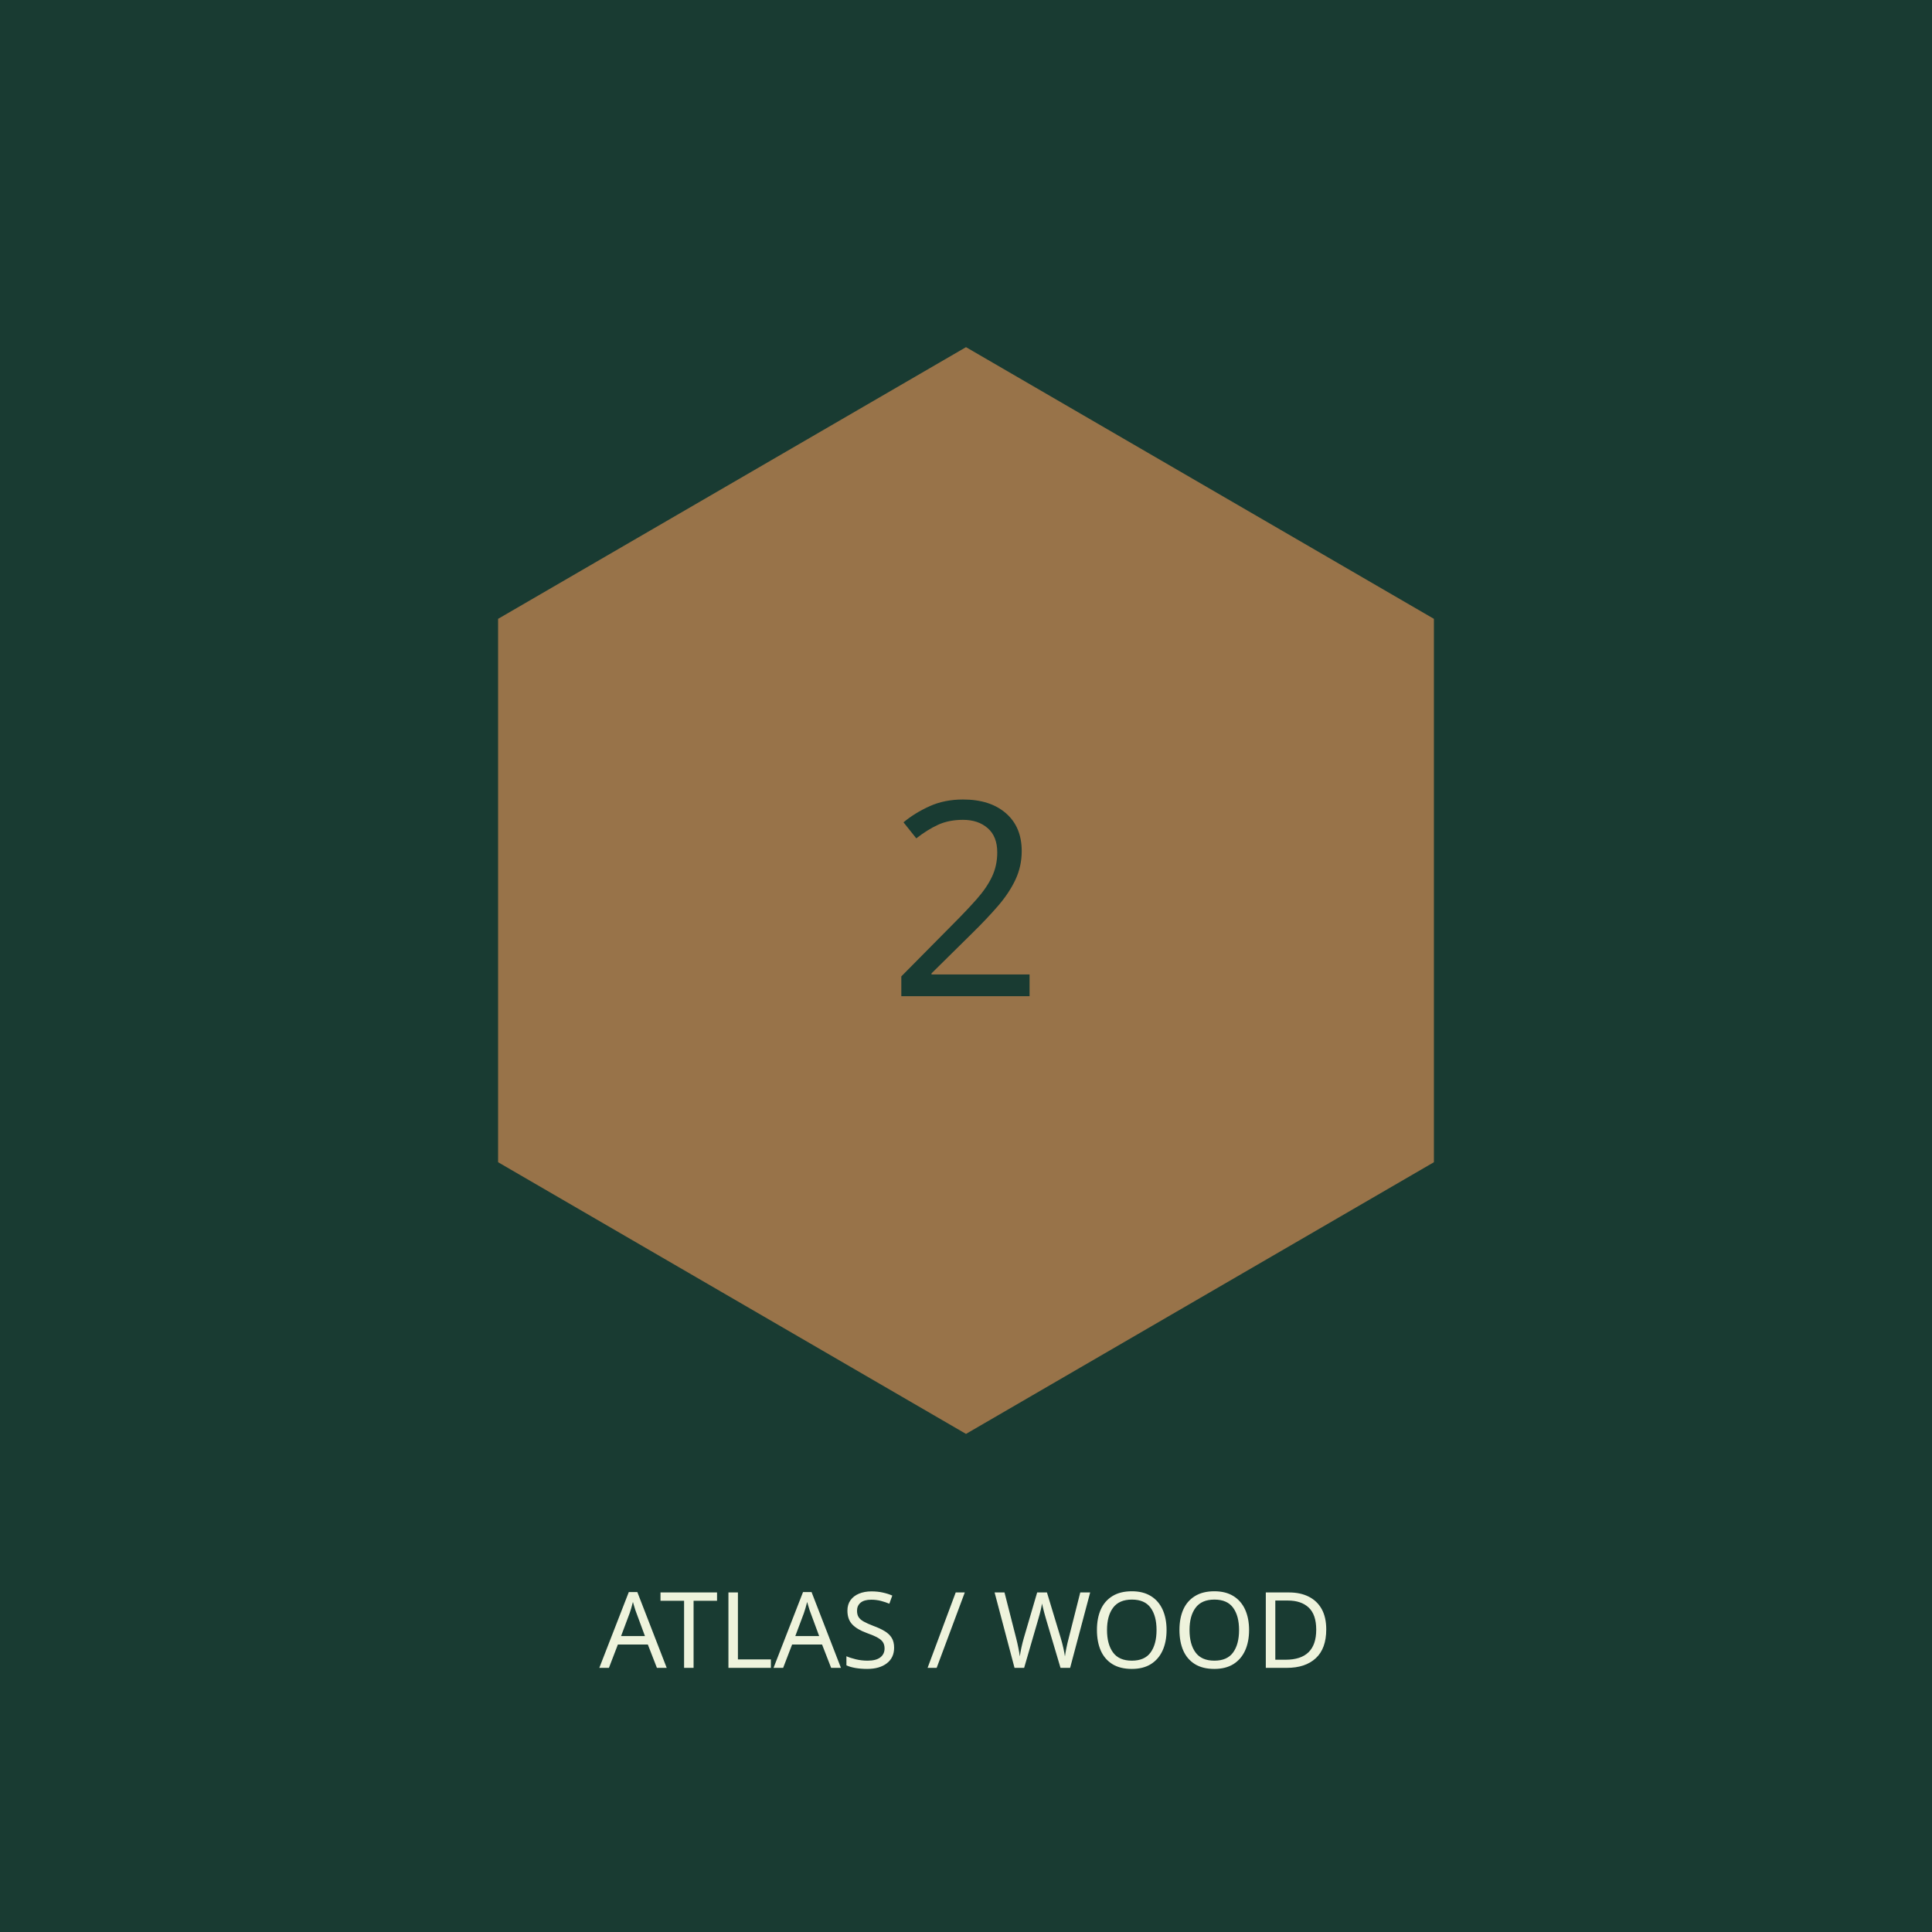
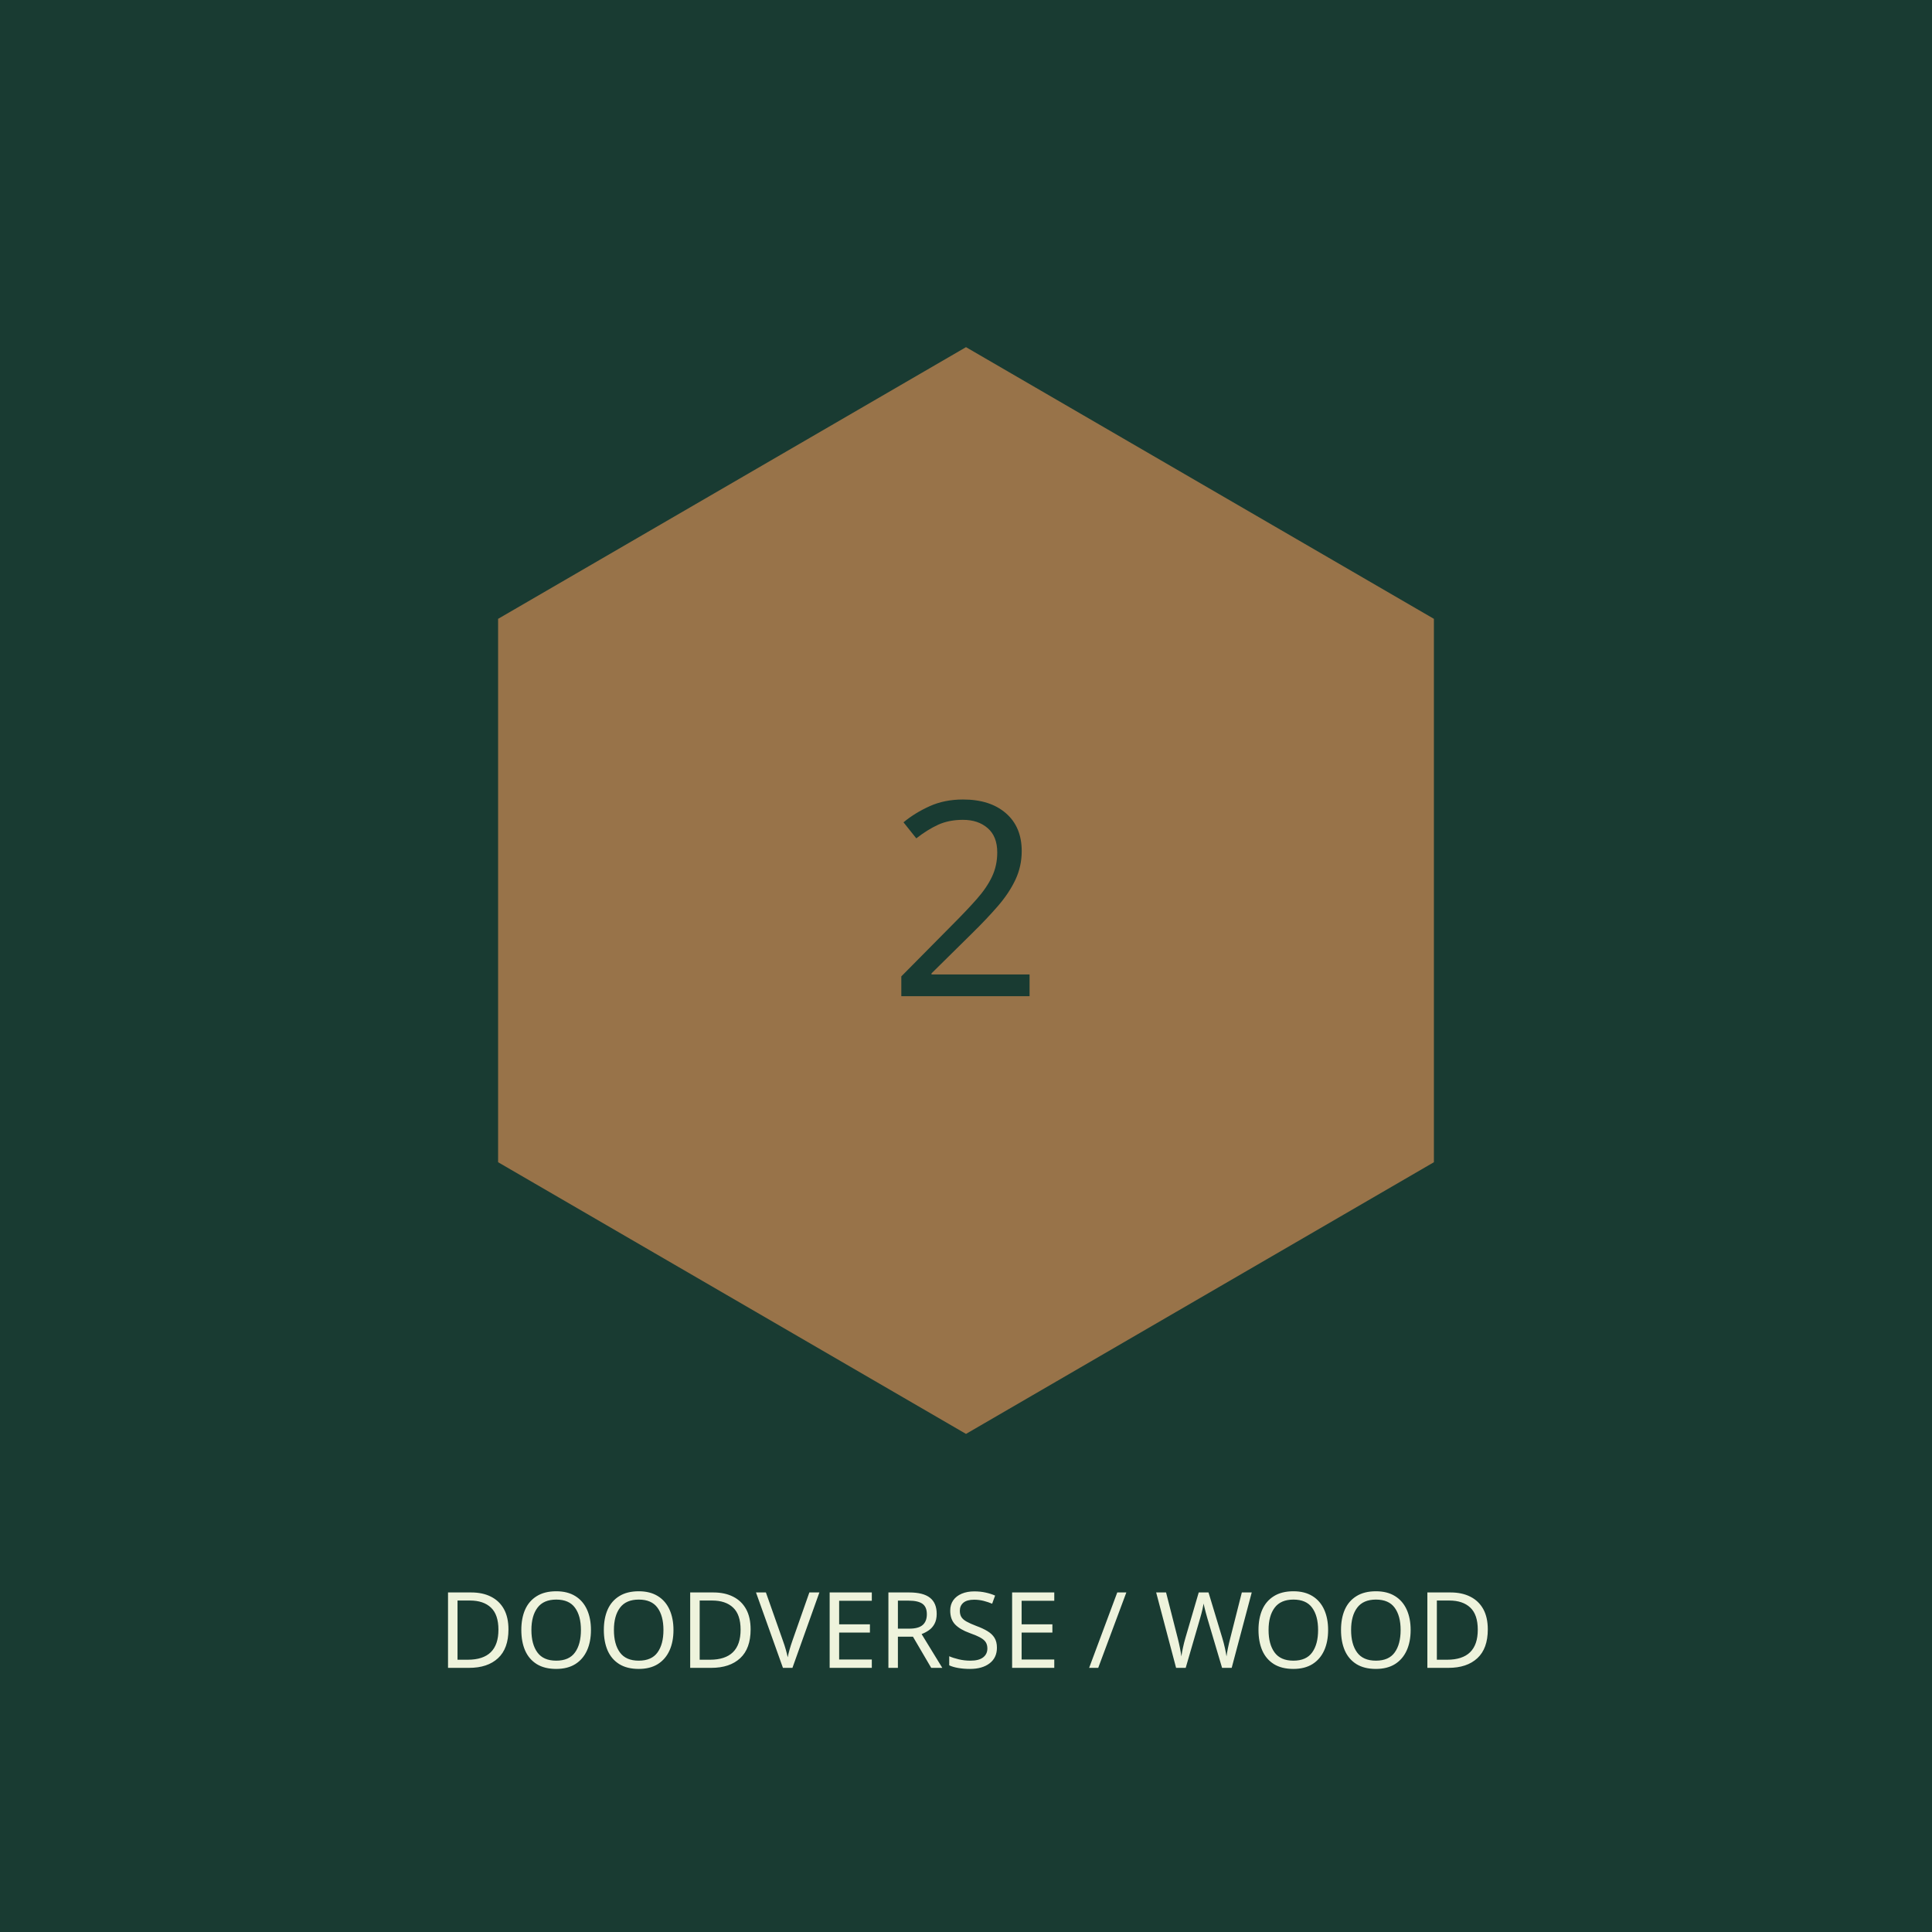
<svg xmlns="http://www.w3.org/2000/svg" width="512" height="512" viewBox="0 0 512 512">
  <rect width="512" height="512" fill="#193b32" />
  <path d="M256 92 380 164V308L256 380 132 308V164Z" fill="#987349" />
  <text x="256" y="264" text-anchor="middle" font-family="sans-serif" font-size="72" fill="#193b32">2</text>
-   <text x="256" y="442" text-anchor="middle" font-family="sans-serif" font-size="28" fill="#eef3dc">ATLAS / WOOD</text>
+   <text x="256" y="442" text-anchor="middle" font-family="sans-serif" font-size="28" fill="#eef3dc">DOODVERSE / WOOD</text>
</svg>
